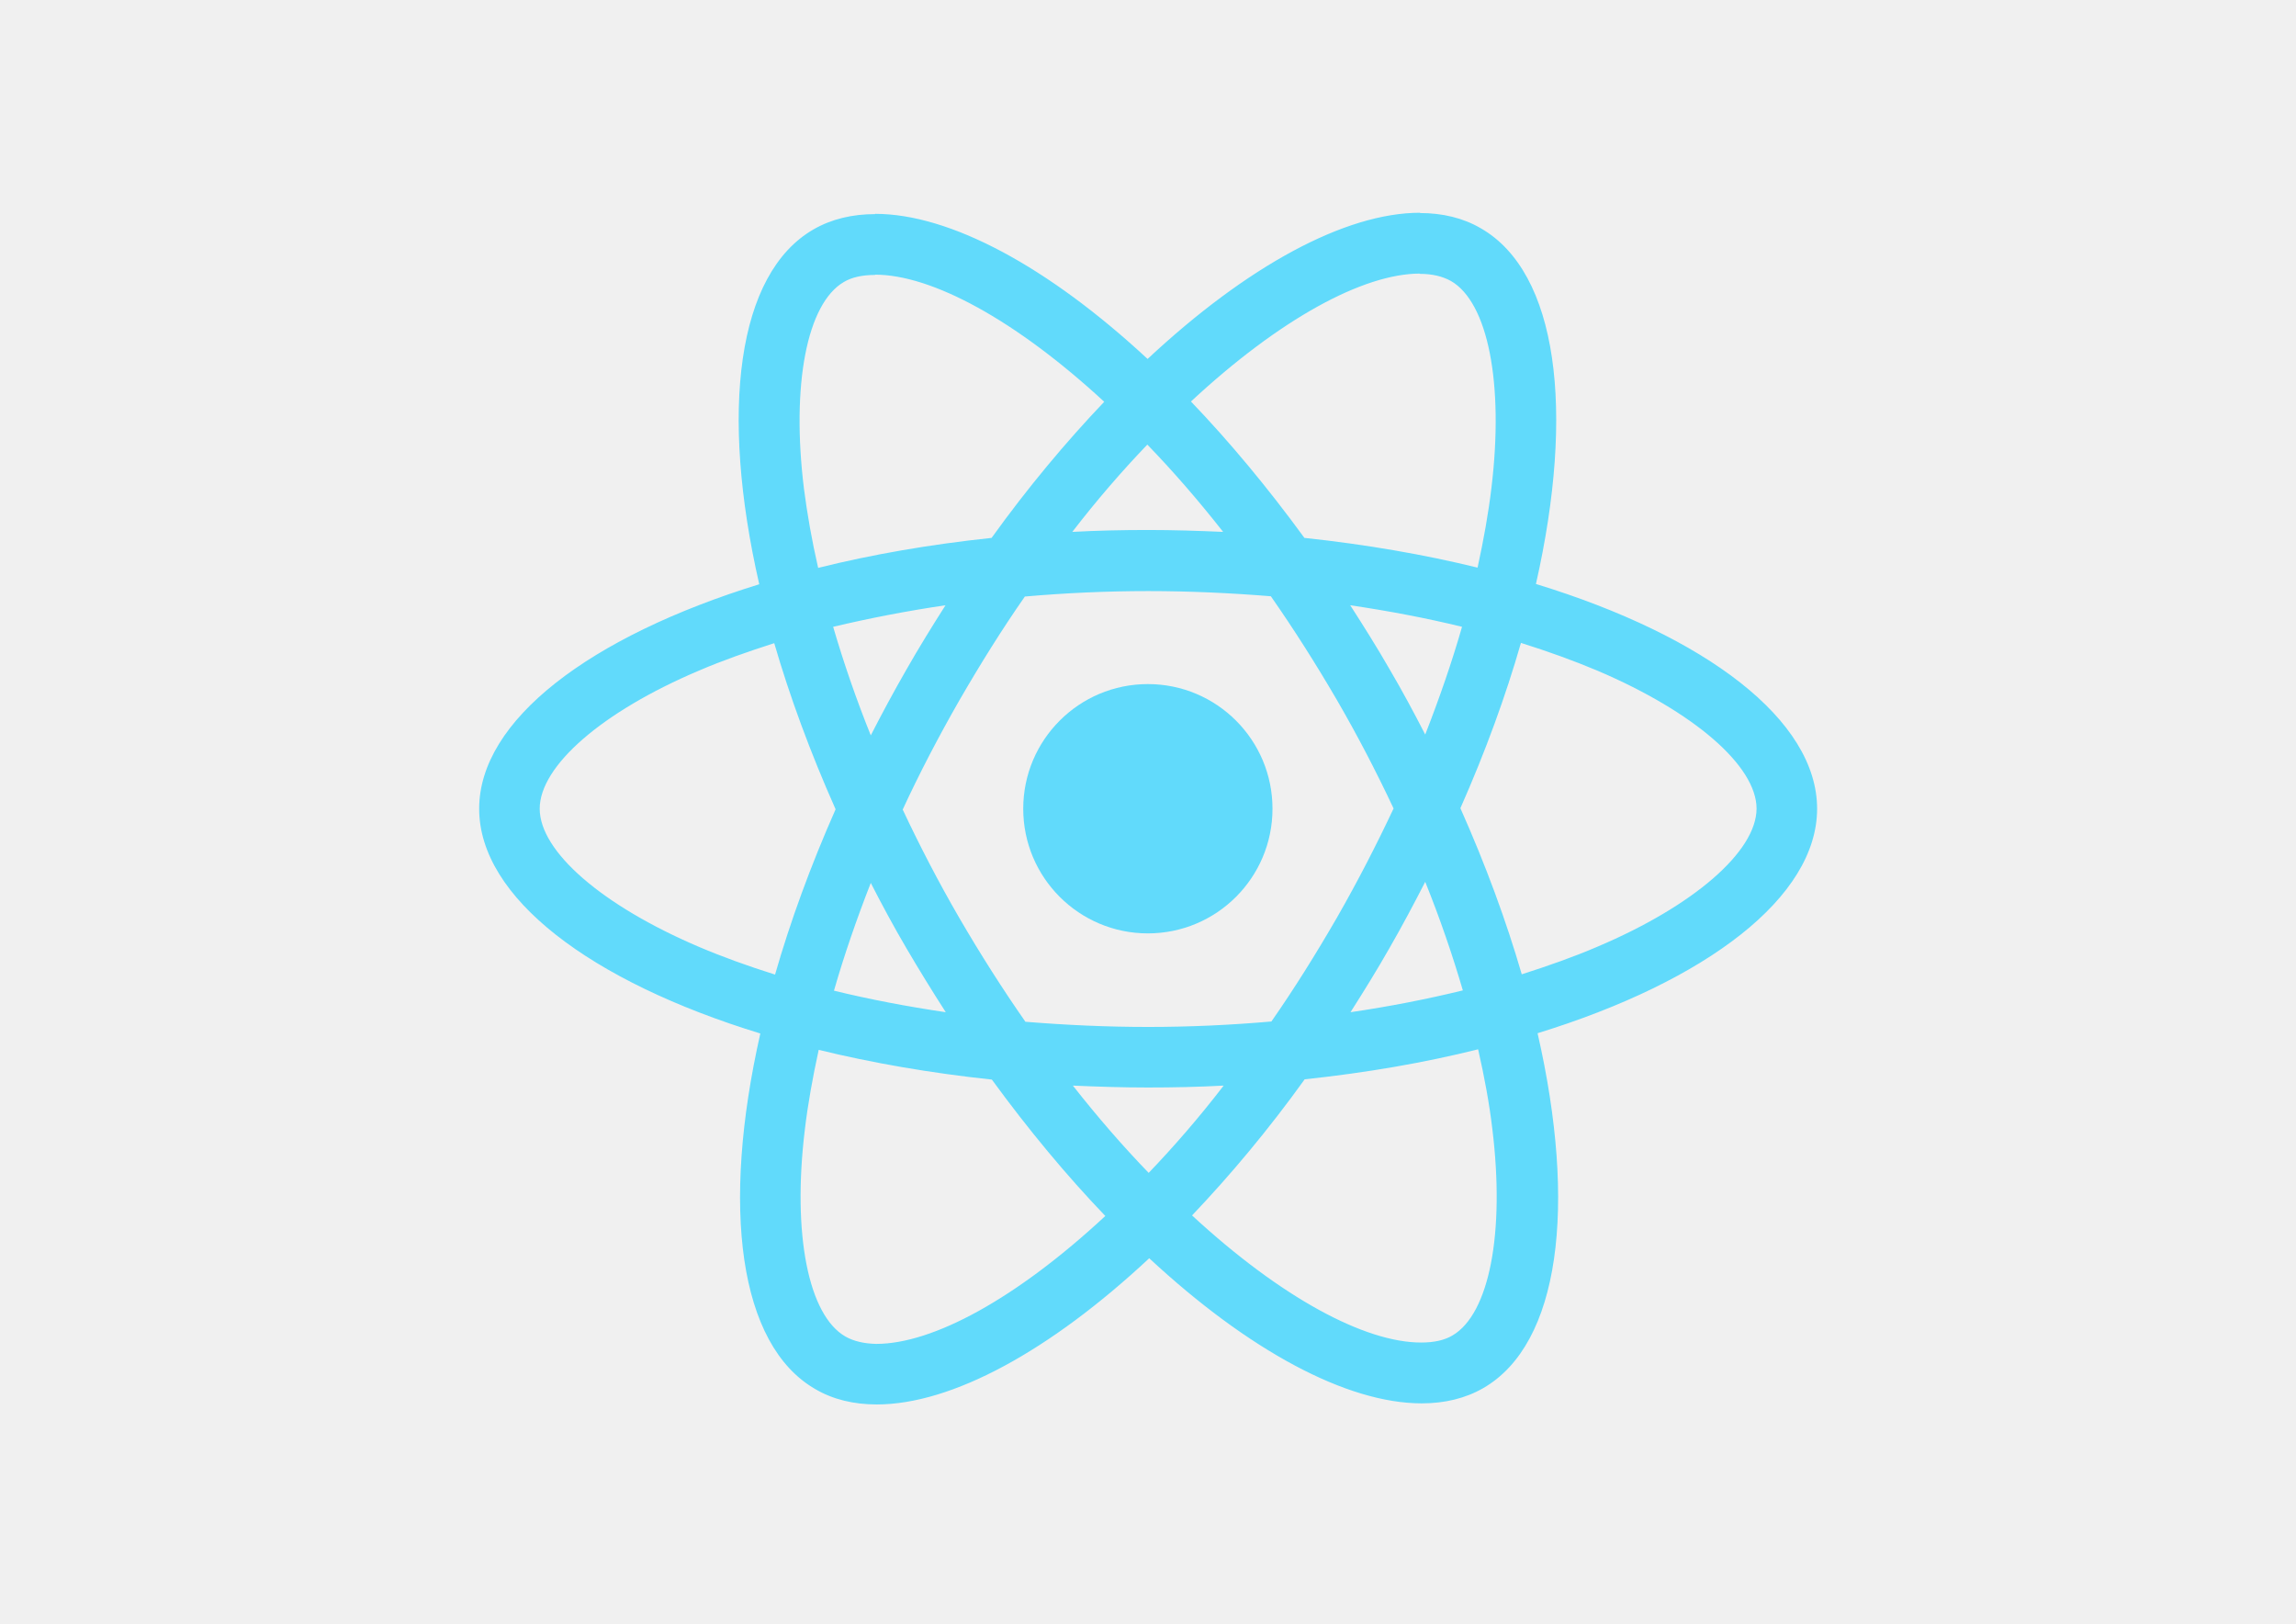
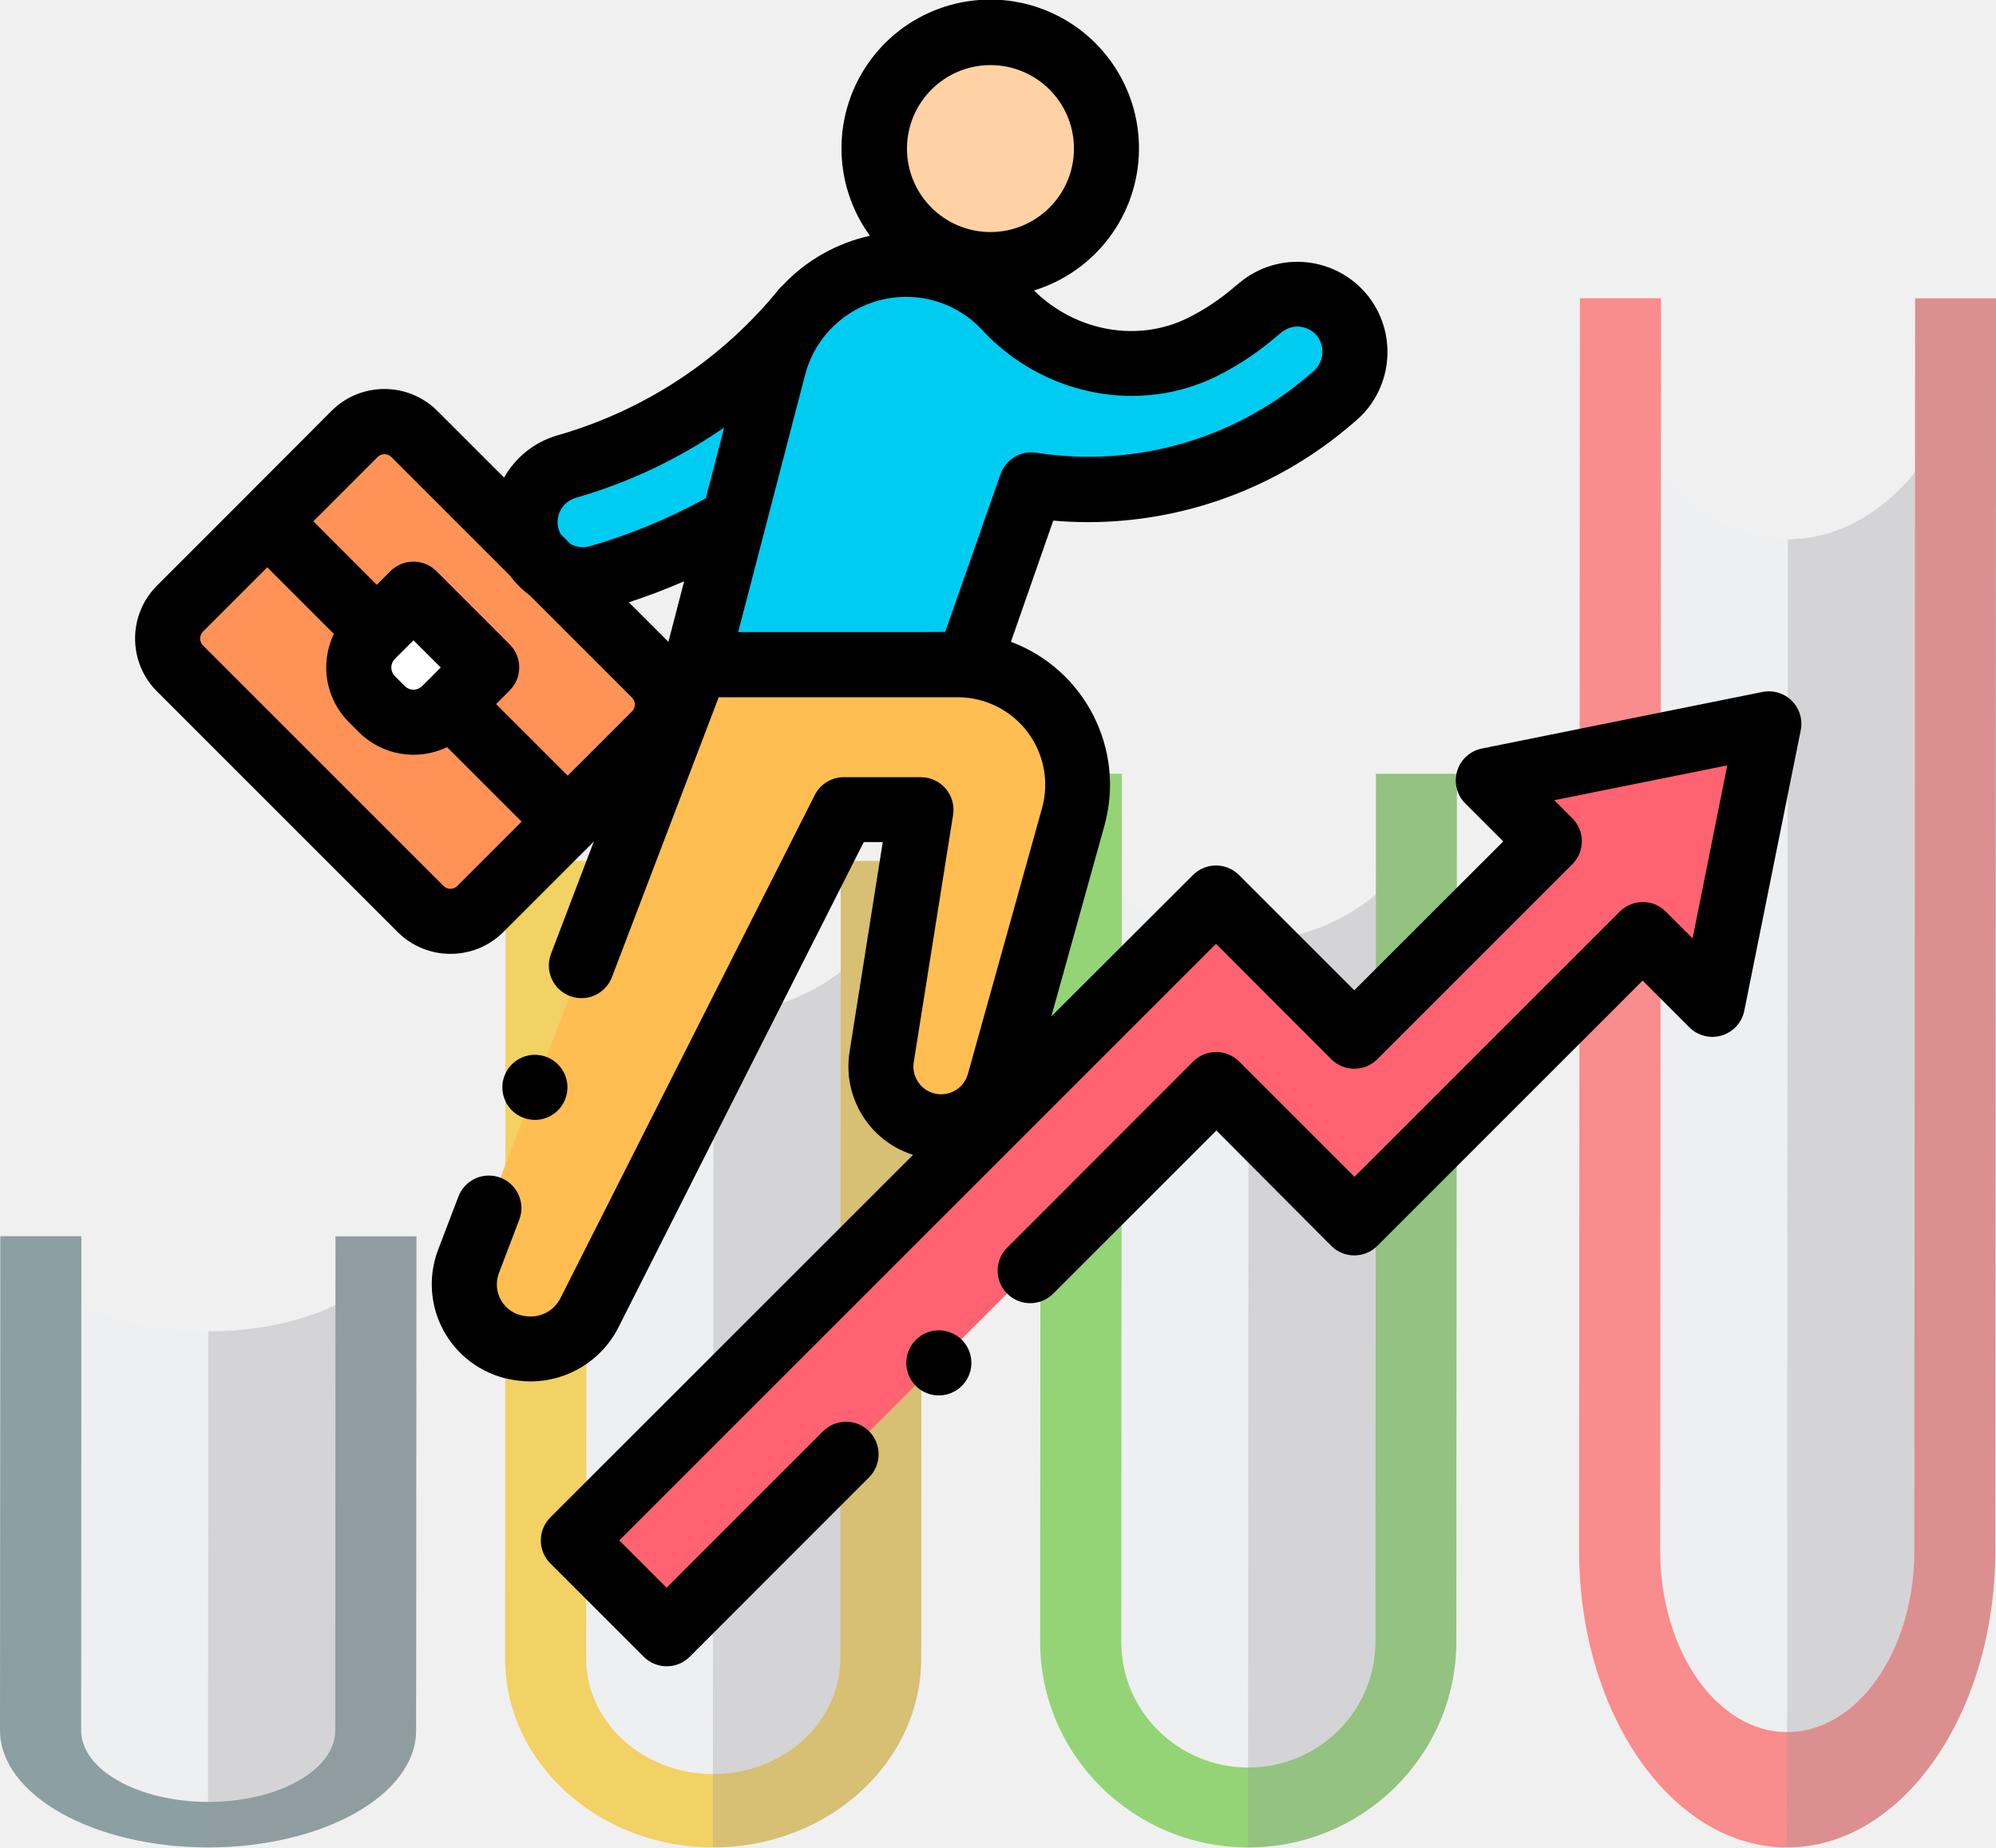
- <svg xmlns="http://www.w3.org/2000/svg" viewBox="0 0 841.9 595.3">
-   <g fill="#61DAFB">
-     <path d="M666.3 296.5c0-32.5-40.7-63.3-103.1-82.4 14.4-63.6 8-114.2-20.2-130.4-6.5-3.8-14.1-5.6-22.4-5.6v22.3c4.6 0 8.3.9 11.4 2.6 13.6 7.8 19.5 37.5 14.9 75.7-1.1 9.4-2.9 19.3-5.1 29.4-19.6-4.8-41-8.5-63.5-10.9-13.5-18.5-27.5-35.3-41.6-50 32.6-30.3 63.2-46.9 84-46.9V78c-27.5 0-63.5 19.6-99.9 53.6-36.4-33.8-72.4-53.2-99.9-53.2v22.3c20.7 0 51.4 16.5 84 46.6-14 14.7-28 31.4-41.3 49.9-22.6 2.4-44 6.1-63.6 11-2.3-10-4-19.7-5.2-29-4.7-38.2 1.1-67.9 14.6-75.8 3-1.8 6.9-2.6 11.5-2.6V78.5c-8.4 0-16 1.8-22.6 5.6-28.1 16.2-34.4 66.7-19.9 130.1-62.2 19.2-102.7 49.9-102.7 82.3 0 32.5 40.7 63.3 103.1 82.4-14.4 63.6-8 114.2 20.2 130.4 6.5 3.8 14.1 5.6 22.5 5.6 27.5 0 63.5-19.6 99.9-53.6 36.4 33.8 72.4 53.2 99.9 53.2 8.4 0 16-1.8 22.6-5.6 28.1-16.2 34.4-66.7 19.9-130.1 62-19.1 102.5-49.9 102.5-82.3zm-130.2-66.7c-3.7 12.9-8.3 26.2-13.5 39.5-4.1-8-8.4-16-13.1-24-4.6-8-9.5-15.8-14.4-23.4 14.2 2.1 27.9 4.7 41 7.9zm-45.8 106.5c-7.8 13.5-15.8 26.3-24.1 38.2-14.9 1.3-30 2-45.2 2-15.1 0-30.2-.7-45-1.9-8.3-11.9-16.4-24.6-24.2-38-7.6-13.1-14.5-26.4-20.8-39.8 6.2-13.4 13.2-26.8 20.7-39.9 7.8-13.5 15.8-26.3 24.1-38.2 14.9-1.3 30-2 45.2-2 15.1 0 30.2.7 45 1.9 8.3 11.9 16.4 24.6 24.2 38 7.6 13.1 14.5 26.4 20.8 39.8-6.3 13.4-13.2 26.8-20.7 39.9zm32.3-13c5.4 13.4 10 26.8 13.8 39.8-13.1 3.2-26.9 5.9-41.2 8 4.9-7.7 9.8-15.6 14.4-23.7 4.6-8 8.9-16.1 13-24.1zM421.2 430c-9.3-9.6-18.6-20.3-27.8-32 9 .4 18.2.7 27.5.7 9.4 0 18.7-.2 27.8-.7-9 11.7-18.3 22.4-27.5 32zm-74.4-58.9c-14.2-2.1-27.9-4.7-41-7.9 3.7-12.9 8.3-26.2 13.5-39.5 4.1 8 8.4 16 13.1 24 4.7 8 9.5 15.8 14.4 23.4zM420.7 163c9.3 9.6 18.6 20.3 27.8 32-9-.4-18.2-.7-27.5-.7-9.4 0-18.7.2-27.8.7 9-11.7 18.3-22.4 27.5-32zm-74 58.9c-4.9 7.7-9.8 15.6-14.4 23.7-4.6 8-8.9 16-13 24-5.4-13.4-10-26.8-13.8-39.8 13.1-3.1 26.9-5.8 41.2-7.9zm-90.5 125.2c-35.4-15.1-58.3-34.9-58.3-50.6 0-15.7 22.9-35.6 58.3-50.6 8.6-3.7 18-7 27.7-10.1 5.7 19.6 13.2 40 22.5 60.9-9.2 20.8-16.6 41.1-22.2 60.6-9.9-3.1-19.3-6.5-28-10.2zM310 490c-13.6-7.8-19.5-37.5-14.9-75.7 1.1-9.4 2.9-19.3 5.1-29.4 19.6 4.8 41 8.5 63.5 10.9 13.5 18.5 27.5 35.3 41.6 50-32.6 30.3-63.2 46.9-84 46.9-4.5-.1-8.3-1-11.3-2.7zm237.2-76.2c4.7 38.2-1.1 67.9-14.6 75.8-3 1.8-6.9 2.6-11.5 2.6-20.7 0-51.4-16.5-84-46.6 14-14.7 28-31.4 41.3-49.9 22.6-2.4 44-6.1 63.6-11 2.3 10.1 4.1 19.8 5.2 29.1zm38.5-66.7c-8.6 3.7-18 7-27.7 10.1-5.7-19.6-13.2-40-22.5-60.9 9.2-20.8 16.6-41.1 22.2-60.6 9.9 3.1 19.3 6.5 28.1 10.2 35.4 15.1 58.3 34.9 58.3 50.6-.1 15.7-23 35.6-58.4 50.6zM320.8 78.4z" />
-     <circle cx="420.9" cy="296.5" r="45.7" />
-     <path d="M520.5 78.1z" />
+ <svg xmlns="http://www.w3.org/2000/svg" viewBox="0 0 613.21 567.66">
+   <g opacity=".6">
+     <path d="m219.22 311.62c21.28 0 40-10 50.74-25.11l-.14 225.49c0 19.15-14.36 45-50.76 45s-50.71-25.89-50.7-45l.15-225.44c10.72 15.02 29.42 25.05 50.71 25.06z" fill="#edeef0" />
+     <path d="m155.33 264.43-.16 245.12c0 32 28.64 58.09 63.88 58.11s63.93-26 63.95-58l.16-245.12h-24.85l-.16 245.11c0 19.57-17.55 35.48-39.08 35.47s-39-16-39-35.52l.16-245.11h-24.86z" fill="#f4bc08" />
+     <path d="m219.22 311.62a63.76 63.76 0 0 0 39.07-13v-34.09h24.85l-.14 245.1c0 32-28.71 58.06-64 58z" fill="#5b5b5f" opacity=".3" />
  </g>
+   <g opacity=".6">
+     <path d="m64 409.07c21.28 0 40-6.18 50.73-15.54l-.09 139.64c-.01 11.83-14.35 27.83-50.74 27.83s-50.72-16-50.71-27.9l.09-139.63c10.72 9.37 29.43 15.59 50.72 15.6z" fill="#edeef0" />
+     <path d="m.1 379.82-.1 151.83c0 19.84 28.65 36 63.89 36s63.93-16.09 63.94-35.93l.1-151.82h-24.86l-.07 151.82c0 12.12-17.53 22-39.07 21.95s-39-9.88-39-22l.07-151.83h-24.85z" fill="#4a696f" />
+     <path d="m64 409.07c14.9 0 28.53-3 39.06-8.06v-21.12h24.86l-.1 151.82c0 19.84-28.69 36-63.94 35.93z" fill="#5b5b5f" opacity=".3" />
+   </g>
+   <g opacity=".6">
+     <path d="m383.61 289.05a60.42 60.42 0 0 0 50.74-27.33l-.16 245.28c0 20.83-14.36 48.95-50.76 48.93s-50.71-28.16-50.69-49l.16-245.31a60.43 60.43 0 0 0 50.71 27.43z" fill="#edeef0" />
+     <path d="m319.72 237.7-.17 266.73c0 34.84 28.63 63.21 63.87 63.23s63.94-28.3 64-63.15l.17-266.73h-24.85l-.18 266.73c0 21.3-17.54 38.61-39.08 38.6s-39.05-17.35-39-38.65l.17-266.73z" fill="#56c225" />
+     <path d="m383.61 289.05a60.45 60.45 0 0 0 39.06-14.19v-37.1h24.86l-.18 266.73c0 34.85-28.71 63.18-63.95 63.15z" fill="#5b5b5f" opacity=".3" />
+   </g>
+   <g opacity=".6">
+     <path d="m549.25 165.68c21.28 0 40-15.7 50.75-39.44l-.23 353.94c0 30.06-14.38 70.63-50.77 70.61s-50.7-40.62-50.68-70.68l.23-353.94c10.72 23.76 29.45 39.5 50.7 39.51z" fill="#edeef0" />
+     <path d="m485.38 91.6-.25 384.84c0 50.28 28.61 91.2 63.86 91.22s63.94-40.86 64-91.13l.25-384.84h-24.86l-.25 384.84c0 30.72-17.55 55.71-39.09 55.69s-39-25-39-55.74l.25-384.84h-24.91z" fill="#ff4949" />
+     <path d="m549.25 165.68c14.9 0 28.54-7.71 39.07-20.49v-53.52h24.86l-.18 384.85c0 50.28-28.73 91.17-64 91.14z" fill="#5b5b5f" opacity=".3" />
+   </g>
+   <path d="m247.08 95.15a145.69 145.69 0 0 1 -73 48.21 17.74 17.74 0 0 0 8.21 34.48c.54-.11 1.08-.23 1.61-.39a182.07 182.07 0 0 0 41.49-17.74z" fill="#00ccf2" />
+   <path d="m297.56 204.25 19.32-55.17a114.67 114.67 0 0 0 17.51 1.37 114 114 0 0 0 72.88-26.35l2.38-2a18 18 0 0 0 3-24.75 17.73 17.73 0 0 0 -25.38-2.81l-2.71 2.25a78.45 78.45 0 0 1 -14.85 9.73c-20.45 10.32-45 5-60.6-11.81a41.83 41.83 0 0 0 -30.8-13.43 42 42 0 0 0 -40.69 31.47l-23.8 91.48z" fill="#00ccf2" />
+   <path d="m213.86 204.25-69.92 183.34a19.78 19.78 0 0 0 15.83 26.65l.46.06a20.22 20.22 0 0 0 20.85-10.9c19.78-39.21 78.15-154.62 78.15-154.62h23.71l-12.09 76a18.52 18.52 0 0 0 18.29 21.43 18.52 18.52 0 0 0 17.86-13.55l22.71-81.66a36.89 36.89 0 0 0 -35.54-46.77h-80.31z" fill="#ffbe52" />
+   <path d="m543.42 222.41-86.18 17.35 18.73 18.73-59.9 59.9-42.49-42.5-197.43 197.43 28.68 28.68 168.75-168.75 42.49 42.5 88.58-88.58 21.42 21.42z" fill="#ff6371" />
+   <path d="m543.42 222.41-86.18 17.35 18.73 18.73-59.9 59.9-42.49-42.5-197.43 197.43 28.68 28.68 168.75-168.75 42.49 42.5 88.58-88.58 21.42 21.42z" fill="#ff6371" />
+   <circle cx="304.29" cy="45.65" fill="#fed2a4" r="35.65" />
+   <path d="m129.21 279.29-73.9-73.9a13 13 0 0 1 0-18.39l53.69-53.64a13 13 0 0 1 18.38 0l73.9 73.9a13 13 0 0 1 0 18.38l-53.64 53.65a13 13 0 0 1 -18.43 0z" fill="#ff9357" />
+   <path d="m117.33 217.89-3.06-3.06a13.75 13.75 0 0 1 0-19.45l12.78-12.78 22.51 22.5-12.78 12.79a13.75 13.75 0 0 1 -19.45 0z" fill="#fff" />
+   <path d="m550.49 215.34a10 10 0 0 0 -9-2.73l-86.22 17.39a10 10 0 0 0 -5.1 16.88l11.66 11.66-45.76 45.75-35.42-35.42a10 10 0 0 0 -14.15 0l-43.5 43.42 16.3-58.59a46.93 46.93 0 0 0 -28.72-56.5l13-37.23c3.59.31 7.18.47 10.73.47a124.32 124.32 0 0 0 79.27-28.65l2.38-2a27.86 27.86 0 0 0 4.57-38.55 27.73 27.73 0 0 0 -39.69-4.39l-2.71 2.25a69.27 69.27 0 0 1 -13 8.5c-15.42 7.77-34.68 4.31-47.47-8.35a45.7 45.7 0 1 0 -50.4-16.8 52.13 52.13 0 0 0 -26.76 15.18 9.65 9.65 0 0 0 -1.18 1.21 135.65 135.65 0 0 1 -68 44.91 27.66 27.66 0 0 0 -16.46 13l-20.5-20.49a23 23 0 0 0 -32.52 0l-26.78 26.85-26.82 26.82a23 23 0 0 0 0 32.53l73.9 73.9a23 23 0 0 0 32.52 0l27.77-27.77-13.16 34.53a10 10 0 1 0 18.73 7.12l32.8-86h73.42a26.89 26.89 0 0 1 25.91 34.09l-22.77 81.67a8.55 8.55 0 0 1 -8.22 6.24 8.53 8.53 0 0 1 -8.42-9.86l12.09-76a10 10 0 0 0 -9.87-11.57h-23.71a10 10 0 0 0 -8.92 5.49c-.59 1.15-58.6 115.86-78.15 154.62a10.26 10.26 0 0 1 -10.58 5.5l-.47-.06a9.78 9.78 0 0 1 -7.83-13.18l6.16-16.18a10 10 0 1 0 -18.68-7.13l-6.16 16.13a29.78 29.78 0 0 0 23.82 40.12l.47.06a29.84 29.84 0 0 0 4.1.28 30.26 30.26 0 0 0 27-16.59c17.08-33.86 63.52-125.7 75.37-149.12h5.84l-10.2 64.47a28.52 28.52 0 0 0 19.5 31.64l-111.42 111.39a10 10 0 0 0 0 14.14l28.68 28.68a10 10 0 0 0 14.14 0l55.1-55.14a10 10 0 1 0 -14.15-14.14l-48.06 48.07-14.54-14.54 183.33-183.32 35.42 35.46a10 10 0 0 0 14.14 0l59.9-59.9a10 10 0 0 0 0-14.15l-5.54-5.53 53.15-10.7-10.65 53.15-8.23-8.23a10 10 0 0 0 -14.14 0l-81.51 81.51-35.42-35.43a10 10 0 0 0 -14.15 0l-57 57.05a10 10 0 1 0 14.14 14.14l50-50 35.31 35.45a10 10 0 0 0 14.14 0l81.51-81.51 14.35 14.35a10 10 0 0 0 16.88-5.1l17.34-86.17a10 10 0 0 0 -2.73-9.05zm-246.2-195.34a25.65 25.65 0 1 1 -25.65 25.65 25.69 25.69 0 0 1 25.65-25.65zm-98.94 177.23-12.17-12.16q8.67-2.83 17-6.46zm-33.75-34.68a7.75 7.75 0 0 1 5.3-9.58 156 156 0 0 0 45.58-21.6l-5.64 21.71a172.75 172.75 0 0 1 -35.66 14.77l-.71.17a7.71 7.71 0 0 1 -5.24-.9l-2.93-2.93a7.71 7.71 0 0 1 -.7-1.64zm-55.6-22.12a3 3 0 0 1 4.24 0l36.45 36.45a27.57 27.57 0 0 0 6 6l31.47 31.47a3 3 0 0 1 0 4.24l-19.75 19.75-22-22 4.18-4.19a10 10 0 0 0 0-14.14l-22.51-22.51a10 10 0 0 0 -14.14 0l-4.18 4.19-19.49-19.51zm13.69 70.39a3.75 3.75 0 0 1 -5.31 0l-3.06-3.06a3.75 3.75 0 0 1 0-5.31l5.71-5.71 8.37 8.36zm10.81 61.4a3 3 0 0 1 -4.24 0l-73.9-73.9a3 3 0 0 1 0-4.25l19.75-19.75 20.46 20.47a23.77 23.77 0 0 0 4.61 27.11l3.06 3.06a23.77 23.77 0 0 0 27.11 4.61l22.9 22.9zm142.83-78h-56.54l20.54-79a32.06 32.06 0 0 1 31-24 31.69 31.69 0 0 1 23.47 10.24c18.79 20.24 48.58 26 72.43 13.93a88.44 88.44 0 0 0 16.74-11l2.71-2.25a7.73 7.73 0 0 1 11.08 1.24 8 8 0 0 1 -1.52 10.94l-2.38 2a103.76 103.76 0 0 1 -82.47 22.79 10 10 0 0 0 -11 6.57l-17 48.48z" />
+   <path d="m288.44 408.77a10 10 0 1 0 7.06 2.93 10.08 10.08 0 0 0 -7.06-2.93z" />
+   <path d="m164.34 344.11a10 10 0 1 0 -7.08-2.93 10.08 10.08 0 0 0 7.08 2.93z" />
</svg>
